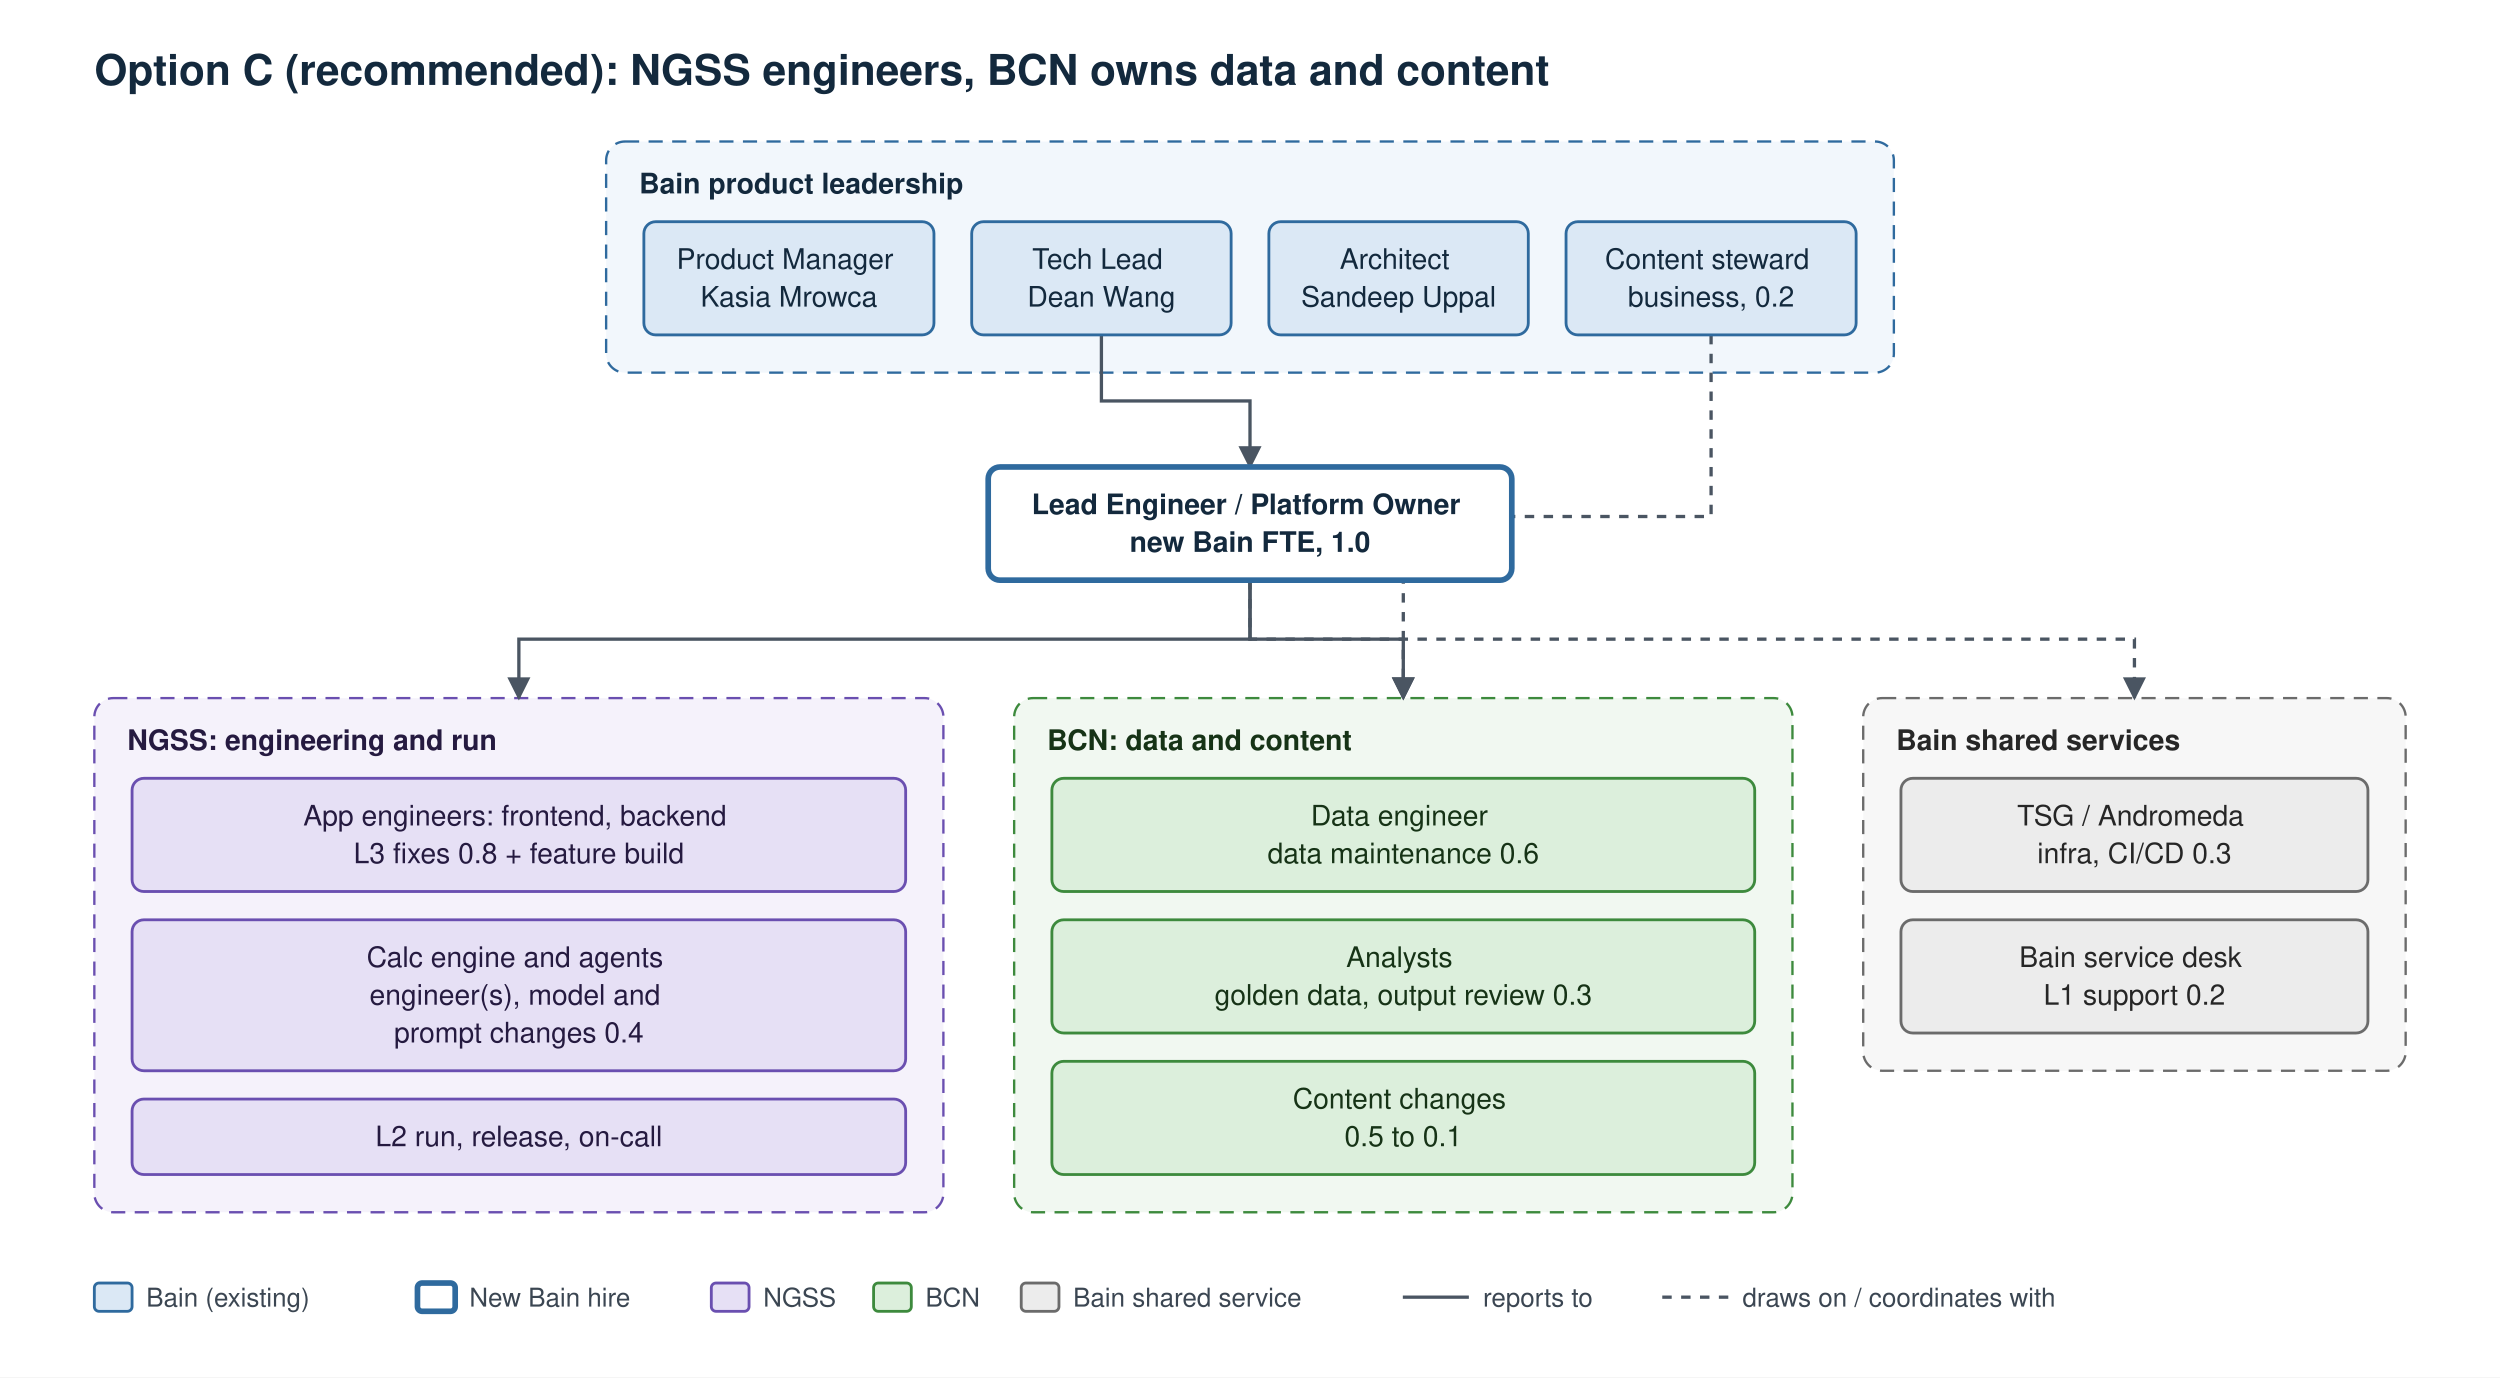
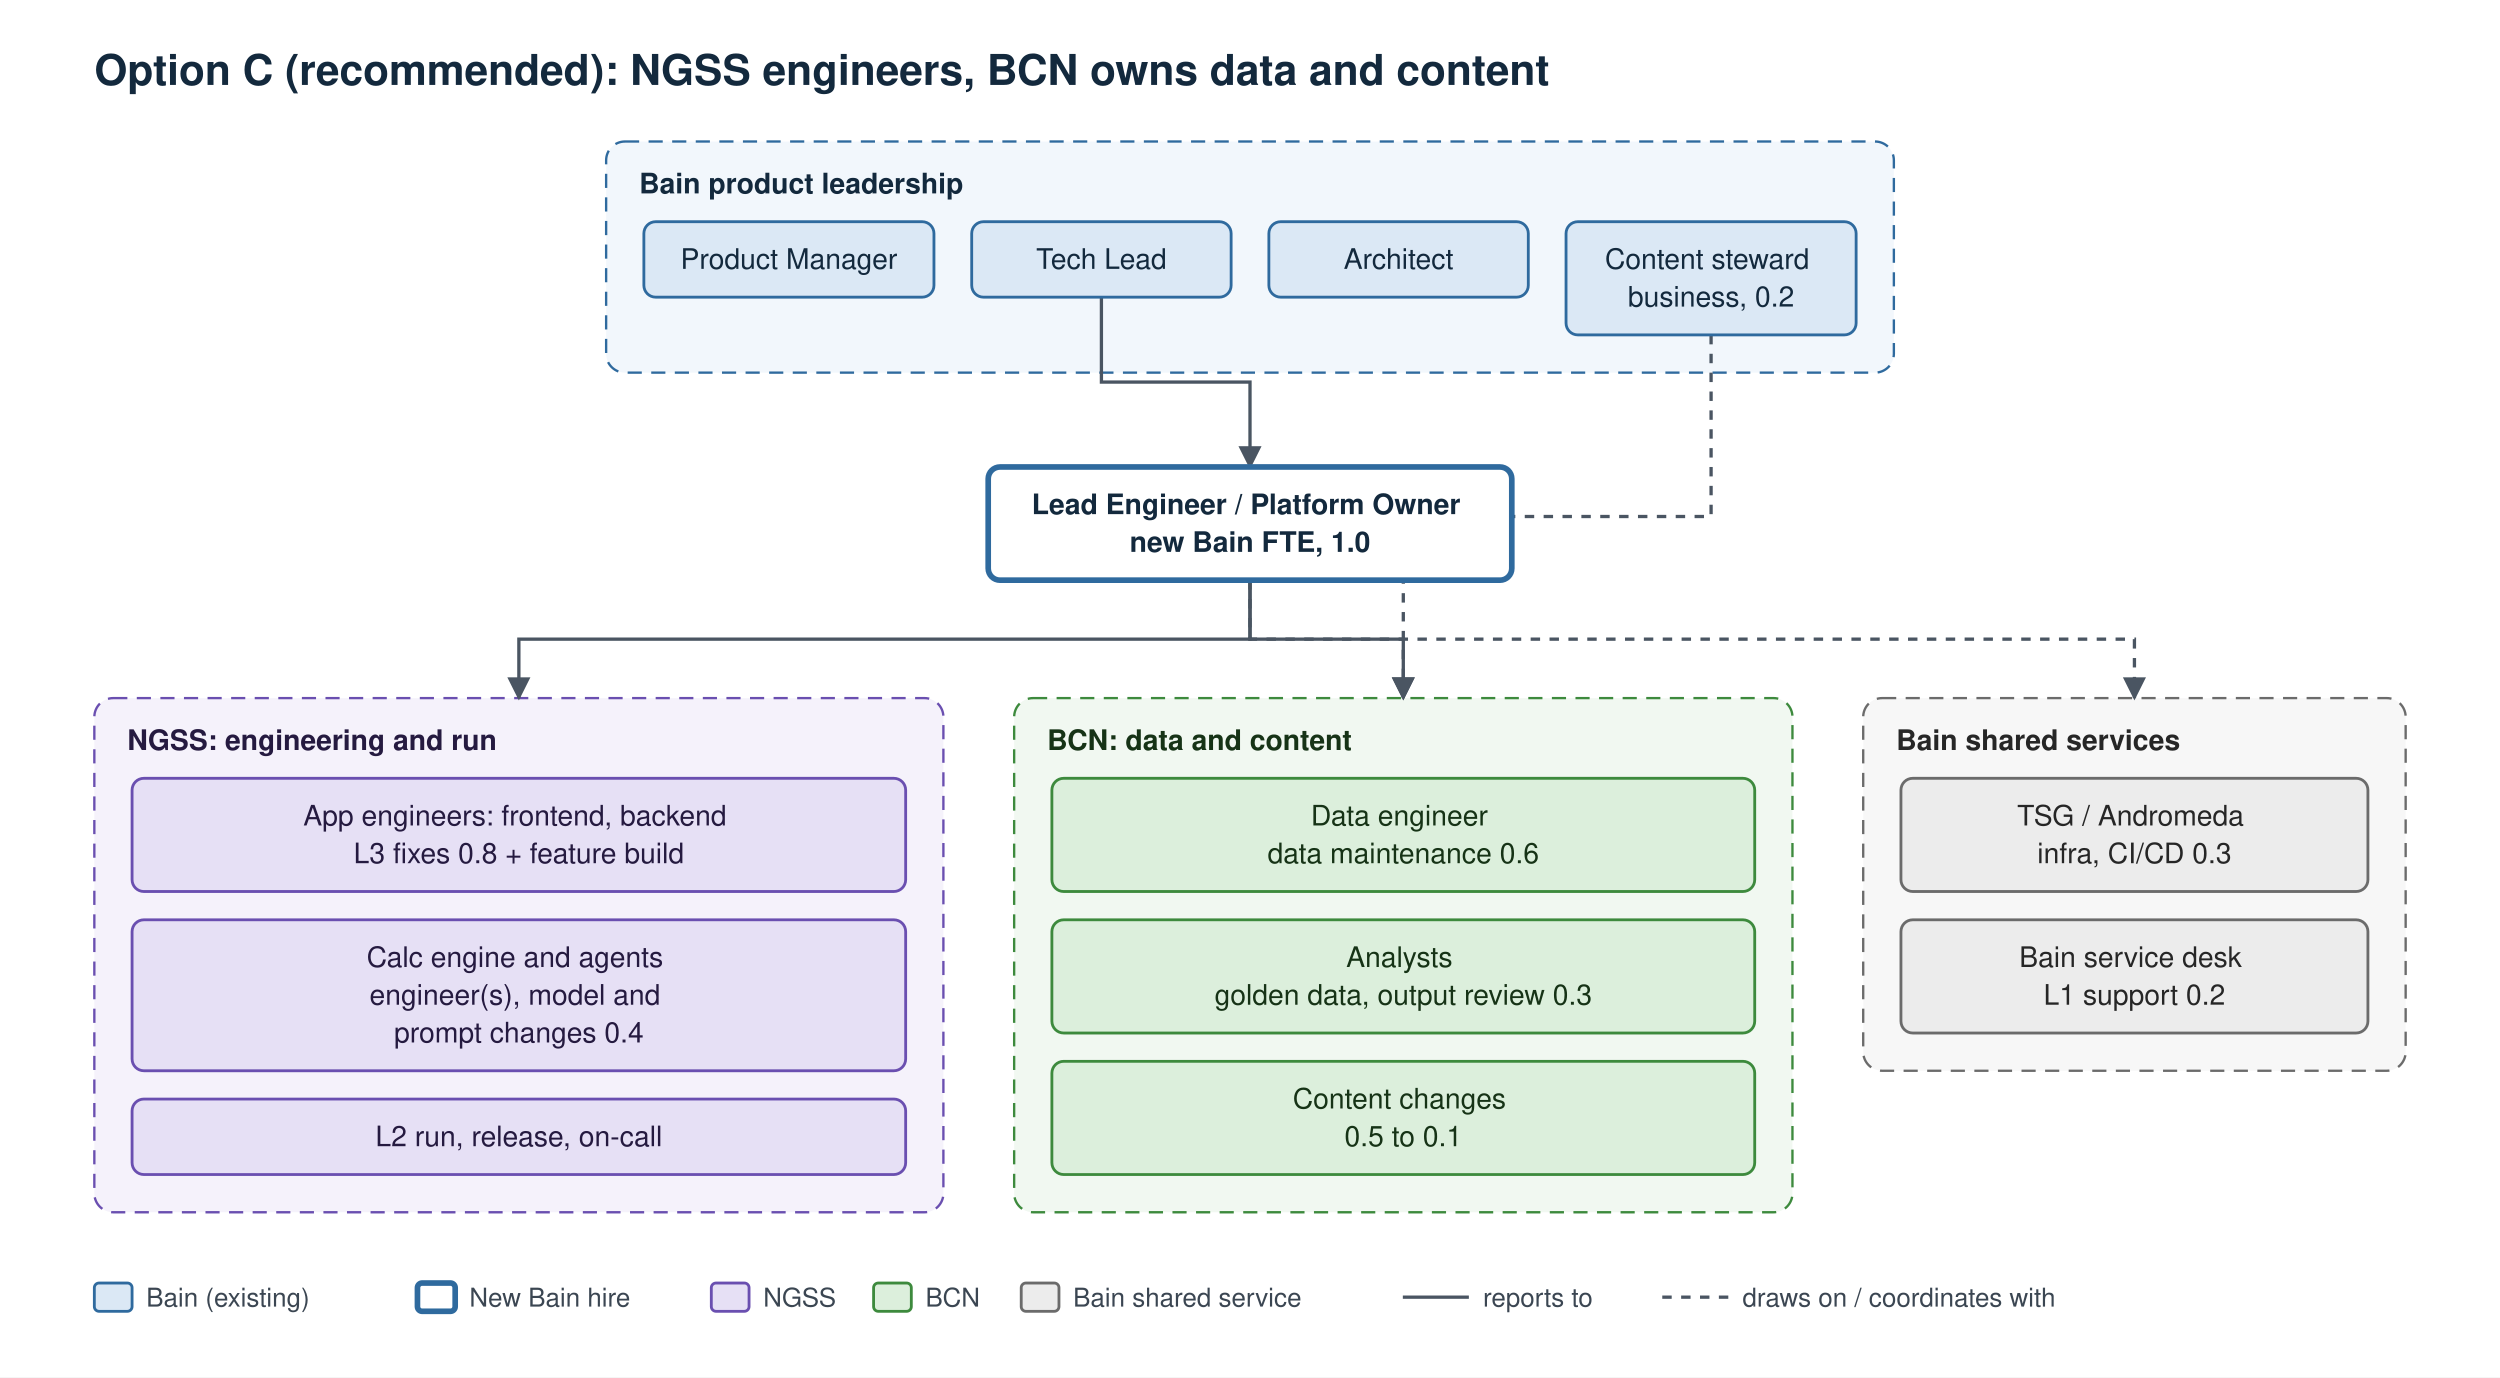
- <svg xmlns="http://www.w3.org/2000/svg" version="1.1" width="1060" height="584" viewBox="0 0 1060 584" content="&lt;mxfile host=&quot;OC-TL tools/drawio_charts.py&quot;&gt;&lt;diagram id=&quot;04-option-c-split&quot; name=&quot;Option C (recommended): NGSS engineers, BCN owns data and content&quot;&gt;&lt;mxGraphModel dx=&quot;1060&quot; dy=&quot;584&quot; grid=&quot;1&quot; gridSize=&quot;10&quot; guides=&quot;1&quot; tooltips=&quot;1&quot; connect=&quot;1&quot; arrows=&quot;1&quot; fold=&quot;1&quot; page=&quot;0&quot; pageScale=&quot;1&quot; math=&quot;0&quot; shadow=&quot;0&quot;&gt;&lt;root&gt;&lt;mxCell id=&quot;0&quot;/&gt;&lt;mxCell id=&quot;1&quot; parent=&quot;0&quot;/&gt;&lt;mxCell id=&quot;title&quot; value=&quot;Option C (recommended): NGSS engineers, BCN owns data and content&quot; style=&quot;text;html=1;fontSize=18;fontStyle=1;align=left;verticalAlign=middle;fontColor=#13293d;&quot; vertex=&quot;1&quot; parent=&quot;1&quot;&gt;&lt;mxGeometry x=&quot;40.0&quot; y=&quot;18.0&quot; width=&quot;900.0&quot; height=&quot;28.0&quot; as=&quot;geometry&quot;/&gt;&lt;/mxCell&gt;&lt;mxCell id=&quot;lead&quot; value=&quot;Bain product leadership&quot; style=&quot;rounded=1;arcSize=4;whiteSpace=wrap;html=1;dashed=1;fillColor=#f2f7fc;strokeColor=#2f6a9e;fontColor=#13293d;fontStyle=1;align=left;verticalAlign=top;spacingLeft=10;spacingTop=4;container=0;&quot; vertex=&quot;1&quot; parent=&quot;1&quot;&gt;&lt;mxGeometry x=&quot;257.0&quot; y=&quot;60.0&quot; width=&quot;546.0&quot; height=&quot;98.0&quot; as=&quot;geometry&quot;/&gt;&lt;/mxCell&gt;&lt;mxCell id=&quot;g_ngss&quot; value=&quot;NGSS: engineering and run&quot; style=&quot;rounded=1;arcSize=4;whiteSpace=wrap;html=1;dashed=1;fillColor=#f5f2fb;strokeColor=#6a4fb0;fontColor=#251a40;fontStyle=1;align=left;verticalAlign=top;spacingLeft=10;spacingTop=4;container=0;&quot; vertex=&quot;1&quot; parent=&quot;1&quot;&gt;&lt;mxGeometry x=&quot;40.0&quot; y=&quot;296.0&quot; width=&quot;360.0&quot; height=&quot;218.0&quot; as=&quot;geometry&quot;/&gt;&lt;/mxCell&gt;&lt;mxCell id=&quot;g_bcn&quot; value=&quot;BCN: data and content&quot; style=&quot;rounded=1;arcSize=4;whiteSpace=wrap;html=1;dashed=1;fillColor=#f1f8f1;strokeColor=#3d8a3d;fontColor=#163316;fontStyle=1;align=left;verticalAlign=top;spacingLeft=10;spacingTop=4;container=0;&quot; vertex=&quot;1&quot; parent=&quot;1&quot;&gt;&lt;mxGeometry x=&quot;430.0&quot; y=&quot;296.0&quot; width=&quot;330.0&quot; height=&quot;218.0&quot; as=&quot;geometry&quot;/&gt;&lt;/mxCell&gt;&lt;mxCell id=&quot;g_svc&quot; value=&quot;Bain shared services&quot; style=&quot;rounded=1;arcSize=4;whiteSpace=wrap;html=1;dashed=1;fillColor=#f7f7f7;strokeColor=#6b6b6b;fontColor=#262626;fontStyle=1;align=left;verticalAlign=top;spacingLeft=10;spacingTop=4;container=0;&quot; vertex=&quot;1&quot; parent=&quot;1&quot;&gt;&lt;mxGeometry x=&quot;790.0&quot; y=&quot;296.0&quot; width=&quot;230.0&quot; height=&quot;158.0&quot; as=&quot;geometry&quot;/&gt;&lt;/mxCell&gt;&lt;mxCell id=&quot;pm&quot; value=&quot;Product Manager&amp;lt;br&amp;gt;Kasia Mrowca&quot; style=&quot;rounded=1;whiteSpace=wrap;html=1;fillColor=#dbe8f5;strokeColor=#2f6a9e;fontColor=#13293d;fontSize=12;&quot; vertex=&quot;1&quot; parent=&quot;1&quot;&gt;&lt;mxGeometry x=&quot;273.0&quot; y=&quot;94.0&quot; width=&quot;123.0&quot; height=&quot;48.0&quot; as=&quot;geometry&quot;/&gt;&lt;/mxCell&gt;&lt;mxCell id=&quot;tl&quot; value=&quot;Tech Lead&amp;lt;br&amp;gt;Dean Wang&quot; style=&quot;rounded=1;whiteSpace=wrap;html=1;fillColor=#dbe8f5;strokeColor=#2f6a9e;fontColor=#13293d;fontSize=12;&quot; vertex=&quot;1&quot; parent=&quot;1&quot;&gt;&lt;mxGeometry x=&quot;412.0&quot; y=&quot;94.0&quot; width=&quot;110.0&quot; height=&quot;48.0&quot; as=&quot;geometry&quot;/&gt;&lt;/mxCell&gt;&lt;mxCell id=&quot;arch&quot; value=&quot;Architect&amp;lt;br&amp;gt;Sandeep Uppal&quot; style=&quot;rounded=1;whiteSpace=wrap;html=1;fillColor=#dbe8f5;strokeColor=#2f6a9e;fontColor=#13293d;fontSize=12;&quot; vertex=&quot;1&quot; parent=&quot;1&quot;&gt;&lt;mxGeometry x=&quot;538.0&quot; y=&quot;94.0&quot; width=&quot;110.0&quot; height=&quot;48.0&quot; as=&quot;geometry&quot;/&gt;&lt;/mxCell&gt;&lt;mxCell id=&quot;stew&quot; value=&quot;Content steward&amp;lt;br&amp;gt;business, 0.2&quot; style=&quot;rounded=1;whiteSpace=wrap;html=1;fillColor=#dbe8f5;strokeColor=#2f6a9e;fontColor=#13293d;fontSize=12;&quot; vertex=&quot;1&quot; parent=&quot;1&quot;&gt;&lt;mxGeometry x=&quot;664.0&quot; y=&quot;94.0&quot; width=&quot;123.0&quot; height=&quot;48.0&quot; as=&quot;geometry&quot;/&gt;&lt;/mxCell&gt;&lt;mxCell id=&quot;le&quot; value=&quot;Lead Engineer / Platform Owner&amp;lt;br&amp;gt;new Bain FTE, 1.0&quot; style=&quot;rounded=1;whiteSpace=wrap;html=1;fillColor=#ffffff;strokeColor=#2f6a9e;fontColor=#13293d;fontSize=12;strokeWidth=2.5;fontStyle=1;&quot; vertex=&quot;1&quot; parent=&quot;1&quot;&gt;&lt;mxGeometry x=&quot;419.0&quot; y=&quot;198.0&quot; width=&quot;222.0&quot; height=&quot;48.0&quot; as=&quot;geometry&quot;/&gt;&lt;/mxCell&gt;&lt;mxCell id=&quot;c1&quot; value=&quot;App engineers: frontend, backend&amp;lt;br&amp;gt;L3 fixes 0.8 + feature build&quot; style=&quot;rounded=1;whiteSpace=wrap;html=1;fillColor=#e6e0f5;strokeColor=#6a4fb0;fontColor=#251a40;fontSize=12;&quot; vertex=&quot;1&quot; parent=&quot;1&quot;&gt;&lt;mxGeometry x=&quot;56.0&quot; y=&quot;330.0&quot; width=&quot;328.0&quot; height=&quot;48.0&quot; as=&quot;geometry&quot;/&gt;&lt;/mxCell&gt;&lt;mxCell id=&quot;c2&quot; value=&quot;Calc engine and agents&amp;lt;br&amp;gt;engineer(s), model and&amp;lt;br&amp;gt;prompt changes 0.4&quot; style=&quot;rounded=1;whiteSpace=wrap;html=1;fillColor=#e6e0f5;strokeColor=#6a4fb0;fontColor=#251a40;fontSize=12;&quot; vertex=&quot;1&quot; parent=&quot;1&quot;&gt;&lt;mxGeometry x=&quot;56.0&quot; y=&quot;390.0&quot; width=&quot;328.0&quot; height=&quot;64.0&quot; as=&quot;geometry&quot;/&gt;&lt;/mxCell&gt;&lt;mxCell id=&quot;c3&quot; value=&quot;L2 run, release, on-call&quot; style=&quot;rounded=1;whiteSpace=wrap;html=1;fillColor=#e6e0f5;strokeColor=#6a4fb0;fontColor=#251a40;fontSize=12;&quot; vertex=&quot;1&quot; parent=&quot;1&quot;&gt;&lt;mxGeometry x=&quot;56.0&quot; y=&quot;466.0&quot; width=&quot;328.0&quot; height=&quot;32.0&quot; as=&quot;geometry&quot;/&gt;&lt;/mxCell&gt;&lt;mxCell id=&quot;c4&quot; value=&quot;Data engineer&amp;lt;br&amp;gt;data maintenance 0.6&quot; style=&quot;rounded=1;whiteSpace=wrap;html=1;fillColor=#dcefdc;strokeColor=#3d8a3d;fontColor=#163316;fontSize=12;&quot; vertex=&quot;1&quot; parent=&quot;1&quot;&gt;&lt;mxGeometry x=&quot;446.0&quot; y=&quot;330.0&quot; width=&quot;298.0&quot; height=&quot;48.0&quot; as=&quot;geometry&quot;/&gt;&lt;/mxCell&gt;&lt;mxCell id=&quot;c5&quot; value=&quot;Analysts&amp;lt;br&amp;gt;golden data, output review 0.3&quot; style=&quot;rounded=1;whiteSpace=wrap;html=1;fillColor=#dcefdc;strokeColor=#3d8a3d;fontColor=#163316;fontSize=12;&quot; vertex=&quot;1&quot; parent=&quot;1&quot;&gt;&lt;mxGeometry x=&quot;446.0&quot; y=&quot;390.0&quot; width=&quot;298.0&quot; height=&quot;48.0&quot; as=&quot;geometry&quot;/&gt;&lt;/mxCell&gt;&lt;mxCell id=&quot;c6&quot; value=&quot;Content changes&amp;lt;br&amp;gt;0.5 to 0.1&quot; style=&quot;rounded=1;whiteSpace=wrap;html=1;fillColor=#dcefdc;strokeColor=#3d8a3d;fontColor=#163316;fontSize=12;&quot; vertex=&quot;1&quot; parent=&quot;1&quot;&gt;&lt;mxGeometry x=&quot;446.0&quot; y=&quot;450.0&quot; width=&quot;298.0&quot; height=&quot;48.0&quot; as=&quot;geometry&quot;/&gt;&lt;/mxCell&gt;&lt;mxCell id=&quot;tsg&quot; value=&quot;TSG / Andromeda&amp;lt;br&amp;gt;infra, CI/CD 0.3&quot; style=&quot;rounded=1;whiteSpace=wrap;html=1;fillColor=#ececec;strokeColor=#6b6b6b;fontColor=#262626;fontSize=12;&quot; vertex=&quot;1&quot; parent=&quot;1&quot;&gt;&lt;mxGeometry x=&quot;806.0&quot; y=&quot;330.0&quot; width=&quot;198.0&quot; height=&quot;48.0&quot; as=&quot;geometry&quot;/&gt;&lt;/mxCell&gt;&lt;mxCell id=&quot;desk&quot; value=&quot;Bain service desk&amp;lt;br&amp;gt;L1 support 0.2&quot; style=&quot;rounded=1;whiteSpace=wrap;html=1;fillColor=#ececec;strokeColor=#6b6b6b;fontColor=#262626;fontSize=12;&quot; vertex=&quot;1&quot; parent=&quot;1&quot;&gt;&lt;mxGeometry x=&quot;806.0&quot; y=&quot;390.0&quot; width=&quot;198.0&quot; height=&quot;48.0&quot; as=&quot;geometry&quot;/&gt;&lt;/mxCell&gt;&lt;mxCell id=&quot;e0&quot; style=&quot;edgeStyle=orthogonalEdgeStyle;rounded=0;html=1;endArrow=block;endFill=1;strokeColor=#4a5562;&quot; edge=&quot;1&quot; parent=&quot;1&quot; source=&quot;tl&quot; target=&quot;le&quot;&gt;&lt;mxGeometry relative=&quot;1&quot; as=&quot;geometry&quot;/&gt;&lt;/mxCell&gt;&lt;mxCell id=&quot;e1&quot; style=&quot;edgeStyle=orthogonalEdgeStyle;rounded=0;html=1;endArrow=block;endFill=1;strokeColor=#4a5562;&quot; edge=&quot;1&quot; parent=&quot;1&quot; source=&quot;le&quot; target=&quot;g_ngss&quot;&gt;&lt;mxGeometry relative=&quot;1&quot; as=&quot;geometry&quot;/&gt;&lt;/mxCell&gt;&lt;mxCell id=&quot;e2&quot; style=&quot;edgeStyle=orthogonalEdgeStyle;rounded=0;html=1;endArrow=block;endFill=1;strokeColor=#4a5562;&quot; edge=&quot;1&quot; parent=&quot;1&quot; source=&quot;le&quot; target=&quot;g_bcn&quot;&gt;&lt;mxGeometry relative=&quot;1&quot; as=&quot;geometry&quot;/&gt;&lt;/mxCell&gt;&lt;mxCell id=&quot;e3&quot; style=&quot;edgeStyle=orthogonalEdgeStyle;rounded=0;html=1;endArrow=block;endFill=1;strokeColor=#4a5562;dashed=1;&quot; edge=&quot;1&quot; parent=&quot;1&quot; source=&quot;le&quot; target=&quot;g_svc&quot;&gt;&lt;mxGeometry relative=&quot;1&quot; as=&quot;geometry&quot;/&gt;&lt;/mxCell&gt;&lt;mxCell id=&quot;e4&quot; style=&quot;edgeStyle=orthogonalEdgeStyle;rounded=0;html=1;endArrow=block;endFill=1;strokeColor=#4a5562;dashed=1;&quot; edge=&quot;1&quot; parent=&quot;1&quot; source=&quot;stew&quot; target=&quot;g_bcn&quot;&gt;&lt;mxGeometry relative=&quot;1&quot; as=&quot;geometry&quot;/&gt;&lt;/mxCell&gt;&lt;mxCell id=&quot;lg_bain&quot; value=&quot;&quot; style=&quot;rounded=1;fillColor=#dbe8f5;strokeColor=#2f6a9e;&quot; vertex=&quot;1&quot; parent=&quot;1&quot;&gt;&lt;mxGeometry x=&quot;40.0&quot; y=&quot;544.0&quot; width=&quot;16.0&quot; height=&quot;12.0&quot; as=&quot;geometry&quot;/&gt;&lt;/mxCell&gt;&lt;mxCell id=&quot;lgt_bain&quot; value=&quot;Bain (existing)&quot; style=&quot;text;html=1;align=left;verticalAlign=middle;fontSize=11;fontColor=#3b4652;&quot; vertex=&quot;1&quot; parent=&quot;1&quot;&gt;&lt;mxGeometry x=&quot;60.0&quot; y=&quot;540.0&quot; width=&quot;103.0&quot; height=&quot;20.0&quot; as=&quot;geometry&quot;/&gt;&lt;/mxCell&gt;&lt;mxCell id=&quot;lg_new&quot; value=&quot;&quot; style=&quot;rounded=1;fillColor=#ffffff;strokeColor=#2f6a9e;strokeWidth=2.5;&quot; vertex=&quot;1&quot; parent=&quot;1&quot;&gt;&lt;mxGeometry x=&quot;177.0&quot; y=&quot;544.0&quot; width=&quot;16.0&quot; height=&quot;12.0&quot; as=&quot;geometry&quot;/&gt;&lt;/mxCell&gt;&lt;mxCell id=&quot;lgt_new&quot; value=&quot;New Bain hire&quot; style=&quot;text;html=1;align=left;verticalAlign=middle;fontSize=11;fontColor=#3b4652;&quot; vertex=&quot;1&quot; parent=&quot;1&quot;&gt;&lt;mxGeometry x=&quot;197.0&quot; y=&quot;540.0&quot; width=&quot;90.6&quot; height=&quot;20.0&quot; as=&quot;geometry&quot;/&gt;&lt;/mxCell&gt;&lt;mxCell id=&quot;lg_ngss&quot; value=&quot;&quot; style=&quot;rounded=1;fillColor=#e6e0f5;strokeColor=#6a4fb0;&quot; vertex=&quot;1&quot; parent=&quot;1&quot;&gt;&lt;mxGeometry x=&quot;301.6&quot; y=&quot;544.0&quot; width=&quot;16.0&quot; height=&quot;12.0&quot; as=&quot;geometry&quot;/&gt;&lt;/mxCell&gt;&lt;mxCell id=&quot;lgt_ngss&quot; value=&quot;NGSS&quot; style=&quot;text;html=1;align=left;verticalAlign=middle;fontSize=11;fontColor=#3b4652;&quot; vertex=&quot;1&quot; parent=&quot;1&quot;&gt;&lt;mxGeometry x=&quot;321.6&quot; y=&quot;540.0&quot; width=&quot;34.8&quot; height=&quot;20.0&quot; as=&quot;geometry&quot;/&gt;&lt;/mxCell&gt;&lt;mxCell id=&quot;lg_bcn&quot; value=&quot;&quot; style=&quot;rounded=1;fillColor=#dcefdc;strokeColor=#3d8a3d;&quot; vertex=&quot;1&quot; parent=&quot;1&quot;&gt;&lt;mxGeometry x=&quot;370.4&quot; y=&quot;544.0&quot; width=&quot;16.0&quot; height=&quot;12.0&quot; as=&quot;geometry&quot;/&gt;&lt;/mxCell&gt;&lt;mxCell id=&quot;lgt_bcn&quot; value=&quot;BCN&quot; style=&quot;text;html=1;align=left;verticalAlign=middle;fontSize=11;fontColor=#3b4652;&quot; vertex=&quot;1&quot; parent=&quot;1&quot;&gt;&lt;mxGeometry x=&quot;390.4&quot; y=&quot;540.0&quot; width=&quot;28.6&quot; height=&quot;20.0&quot; as=&quot;geometry&quot;/&gt;&lt;/mxCell&gt;&lt;mxCell id=&quot;lg_tsg&quot; value=&quot;&quot; style=&quot;rounded=1;fillColor=#ececec;strokeColor=#6b6b6b;&quot; vertex=&quot;1&quot; parent=&quot;1&quot;&gt;&lt;mxGeometry x=&quot;433.0&quot; y=&quot;544.0&quot; width=&quot;16.0&quot; height=&quot;12.0&quot; as=&quot;geometry&quot;/&gt;&lt;/mxCell&gt;&lt;mxCell id=&quot;lgt_tsg&quot; value=&quot;Bain shared service&quot; style=&quot;text;html=1;align=left;verticalAlign=middle;fontSize=11;fontColor=#3b4652;&quot; vertex=&quot;1&quot; parent=&quot;1&quot;&gt;&lt;mxGeometry x=&quot;453.0&quot; y=&quot;540.0&quot; width=&quot;127.8&quot; height=&quot;20.0&quot; as=&quot;geometry&quot;/&gt;&lt;/mxCell&gt;&lt;/root&gt;&lt;/mxGraphModel&gt;&lt;/diagram&gt;&lt;/mxfile&gt;">
+ <svg xmlns="http://www.w3.org/2000/svg" version="1.1" width="1060" height="584" viewBox="0 0 1060 584" content="&lt;mxfile host=&quot;OC-TL tools/drawio_charts.py&quot;&gt;&lt;diagram id=&quot;04-option-c-split&quot; name=&quot;Option C (recommended): NGSS engineers, BCN owns data and content&quot;&gt;&lt;mxGraphModel dx=&quot;1060&quot; dy=&quot;584&quot; grid=&quot;1&quot; gridSize=&quot;10&quot; guides=&quot;1&quot; tooltips=&quot;1&quot; connect=&quot;1&quot; arrows=&quot;1&quot; fold=&quot;1&quot; page=&quot;0&quot; pageScale=&quot;1&quot; math=&quot;0&quot; shadow=&quot;0&quot;&gt;&lt;root&gt;&lt;mxCell id=&quot;0&quot;/&gt;&lt;mxCell id=&quot;1&quot; parent=&quot;0&quot;/&gt;&lt;mxCell id=&quot;title&quot; value=&quot;Option C (recommended): NGSS engineers, BCN owns data and content&quot; style=&quot;text;html=1;fontSize=18;fontStyle=1;align=left;verticalAlign=middle;fontColor=#13293d;&quot; vertex=&quot;1&quot; parent=&quot;1&quot;&gt;&lt;mxGeometry x=&quot;40.0&quot; y=&quot;18.0&quot; width=&quot;900.0&quot; height=&quot;28.0&quot; as=&quot;geometry&quot;/&gt;&lt;/mxCell&gt;&lt;mxCell id=&quot;lead&quot; value=&quot;Bain product leadership&quot; style=&quot;rounded=1;arcSize=4;whiteSpace=wrap;html=1;dashed=1;fillColor=#f2f7fc;strokeColor=#2f6a9e;fontColor=#13293d;fontStyle=1;align=left;verticalAlign=top;spacingLeft=10;spacingTop=4;container=0;&quot; vertex=&quot;1&quot; parent=&quot;1&quot;&gt;&lt;mxGeometry x=&quot;257.0&quot; y=&quot;60.0&quot; width=&quot;546.0&quot; height=&quot;98.0&quot; as=&quot;geometry&quot;/&gt;&lt;/mxCell&gt;&lt;mxCell id=&quot;g_ngss&quot; value=&quot;NGSS: engineering and run&quot; style=&quot;rounded=1;arcSize=4;whiteSpace=wrap;html=1;dashed=1;fillColor=#f5f2fb;strokeColor=#6a4fb0;fontColor=#251a40;fontStyle=1;align=left;verticalAlign=top;spacingLeft=10;spacingTop=4;container=0;&quot; vertex=&quot;1&quot; parent=&quot;1&quot;&gt;&lt;mxGeometry x=&quot;40.0&quot; y=&quot;296.0&quot; width=&quot;360.0&quot; height=&quot;218.0&quot; as=&quot;geometry&quot;/&gt;&lt;/mxCell&gt;&lt;mxCell id=&quot;g_bcn&quot; value=&quot;BCN: data and content&quot; style=&quot;rounded=1;arcSize=4;whiteSpace=wrap;html=1;dashed=1;fillColor=#f1f8f1;strokeColor=#3d8a3d;fontColor=#163316;fontStyle=1;align=left;verticalAlign=top;spacingLeft=10;spacingTop=4;container=0;&quot; vertex=&quot;1&quot; parent=&quot;1&quot;&gt;&lt;mxGeometry x=&quot;430.0&quot; y=&quot;296.0&quot; width=&quot;330.0&quot; height=&quot;218.0&quot; as=&quot;geometry&quot;/&gt;&lt;/mxCell&gt;&lt;mxCell id=&quot;g_svc&quot; value=&quot;Bain shared services&quot; style=&quot;rounded=1;arcSize=4;whiteSpace=wrap;html=1;dashed=1;fillColor=#f7f7f7;strokeColor=#6b6b6b;fontColor=#262626;fontStyle=1;align=left;verticalAlign=top;spacingLeft=10;spacingTop=4;container=0;&quot; vertex=&quot;1&quot; parent=&quot;1&quot;&gt;&lt;mxGeometry x=&quot;790.0&quot; y=&quot;296.0&quot; width=&quot;230.0&quot; height=&quot;158.0&quot; as=&quot;geometry&quot;/&gt;&lt;/mxCell&gt;&lt;mxCell id=&quot;pm&quot; value=&quot;Product Manager&quot; style=&quot;rounded=1;whiteSpace=wrap;html=1;fillColor=#dbe8f5;strokeColor=#2f6a9e;fontColor=#13293d;fontSize=12;&quot; vertex=&quot;1&quot; parent=&quot;1&quot;&gt;&lt;mxGeometry x=&quot;273.0&quot; y=&quot;94.0&quot; width=&quot;123.0&quot; height=&quot;32.0&quot; as=&quot;geometry&quot;/&gt;&lt;/mxCell&gt;&lt;mxCell id=&quot;tl&quot; value=&quot;Tech Lead&quot; style=&quot;rounded=1;whiteSpace=wrap;html=1;fillColor=#dbe8f5;strokeColor=#2f6a9e;fontColor=#13293d;fontSize=12;&quot; vertex=&quot;1&quot; parent=&quot;1&quot;&gt;&lt;mxGeometry x=&quot;412.0&quot; y=&quot;94.0&quot; width=&quot;110.0&quot; height=&quot;32.0&quot; as=&quot;geometry&quot;/&gt;&lt;/mxCell&gt;&lt;mxCell id=&quot;arch&quot; value=&quot;Architect&quot; style=&quot;rounded=1;whiteSpace=wrap;html=1;fillColor=#dbe8f5;strokeColor=#2f6a9e;fontColor=#13293d;fontSize=12;&quot; vertex=&quot;1&quot; parent=&quot;1&quot;&gt;&lt;mxGeometry x=&quot;538.0&quot; y=&quot;94.0&quot; width=&quot;110.0&quot; height=&quot;32.0&quot; as=&quot;geometry&quot;/&gt;&lt;/mxCell&gt;&lt;mxCell id=&quot;stew&quot; value=&quot;Content steward&amp;lt;br&amp;gt;business, 0.2&quot; style=&quot;rounded=1;whiteSpace=wrap;html=1;fillColor=#dbe8f5;strokeColor=#2f6a9e;fontColor=#13293d;fontSize=12;&quot; vertex=&quot;1&quot; parent=&quot;1&quot;&gt;&lt;mxGeometry x=&quot;664.0&quot; y=&quot;94.0&quot; width=&quot;123.0&quot; height=&quot;48.0&quot; as=&quot;geometry&quot;/&gt;&lt;/mxCell&gt;&lt;mxCell id=&quot;le&quot; value=&quot;Lead Engineer / Platform Owner&amp;lt;br&amp;gt;new Bain FTE, 1.0&quot; style=&quot;rounded=1;whiteSpace=wrap;html=1;fillColor=#ffffff;strokeColor=#2f6a9e;fontColor=#13293d;fontSize=12;strokeWidth=2.5;fontStyle=1;&quot; vertex=&quot;1&quot; parent=&quot;1&quot;&gt;&lt;mxGeometry x=&quot;419.0&quot; y=&quot;198.0&quot; width=&quot;222.0&quot; height=&quot;48.0&quot; as=&quot;geometry&quot;/&gt;&lt;/mxCell&gt;&lt;mxCell id=&quot;c1&quot; value=&quot;App engineers: frontend, backend&amp;lt;br&amp;gt;L3 fixes 0.8 + feature build&quot; style=&quot;rounded=1;whiteSpace=wrap;html=1;fillColor=#e6e0f5;strokeColor=#6a4fb0;fontColor=#251a40;fontSize=12;&quot; vertex=&quot;1&quot; parent=&quot;1&quot;&gt;&lt;mxGeometry x=&quot;56.0&quot; y=&quot;330.0&quot; width=&quot;328.0&quot; height=&quot;48.0&quot; as=&quot;geometry&quot;/&gt;&lt;/mxCell&gt;&lt;mxCell id=&quot;c2&quot; value=&quot;Calc engine and agents&amp;lt;br&amp;gt;engineer(s), model and&amp;lt;br&amp;gt;prompt changes 0.4&quot; style=&quot;rounded=1;whiteSpace=wrap;html=1;fillColor=#e6e0f5;strokeColor=#6a4fb0;fontColor=#251a40;fontSize=12;&quot; vertex=&quot;1&quot; parent=&quot;1&quot;&gt;&lt;mxGeometry x=&quot;56.0&quot; y=&quot;390.0&quot; width=&quot;328.0&quot; height=&quot;64.0&quot; as=&quot;geometry&quot;/&gt;&lt;/mxCell&gt;&lt;mxCell id=&quot;c3&quot; value=&quot;L2 run, release, on-call&quot; style=&quot;rounded=1;whiteSpace=wrap;html=1;fillColor=#e6e0f5;strokeColor=#6a4fb0;fontColor=#251a40;fontSize=12;&quot; vertex=&quot;1&quot; parent=&quot;1&quot;&gt;&lt;mxGeometry x=&quot;56.0&quot; y=&quot;466.0&quot; width=&quot;328.0&quot; height=&quot;32.0&quot; as=&quot;geometry&quot;/&gt;&lt;/mxCell&gt;&lt;mxCell id=&quot;c4&quot; value=&quot;Data engineer&amp;lt;br&amp;gt;data maintenance 0.6&quot; style=&quot;rounded=1;whiteSpace=wrap;html=1;fillColor=#dcefdc;strokeColor=#3d8a3d;fontColor=#163316;fontSize=12;&quot; vertex=&quot;1&quot; parent=&quot;1&quot;&gt;&lt;mxGeometry x=&quot;446.0&quot; y=&quot;330.0&quot; width=&quot;298.0&quot; height=&quot;48.0&quot; as=&quot;geometry&quot;/&gt;&lt;/mxCell&gt;&lt;mxCell id=&quot;c5&quot; value=&quot;Analysts&amp;lt;br&amp;gt;golden data, output review 0.3&quot; style=&quot;rounded=1;whiteSpace=wrap;html=1;fillColor=#dcefdc;strokeColor=#3d8a3d;fontColor=#163316;fontSize=12;&quot; vertex=&quot;1&quot; parent=&quot;1&quot;&gt;&lt;mxGeometry x=&quot;446.0&quot; y=&quot;390.0&quot; width=&quot;298.0&quot; height=&quot;48.0&quot; as=&quot;geometry&quot;/&gt;&lt;/mxCell&gt;&lt;mxCell id=&quot;c6&quot; value=&quot;Content changes&amp;lt;br&amp;gt;0.5 to 0.1&quot; style=&quot;rounded=1;whiteSpace=wrap;html=1;fillColor=#dcefdc;strokeColor=#3d8a3d;fontColor=#163316;fontSize=12;&quot; vertex=&quot;1&quot; parent=&quot;1&quot;&gt;&lt;mxGeometry x=&quot;446.0&quot; y=&quot;450.0&quot; width=&quot;298.0&quot; height=&quot;48.0&quot; as=&quot;geometry&quot;/&gt;&lt;/mxCell&gt;&lt;mxCell id=&quot;tsg&quot; value=&quot;TSG / Andromeda&amp;lt;br&amp;gt;infra, CI/CD 0.3&quot; style=&quot;rounded=1;whiteSpace=wrap;html=1;fillColor=#ececec;strokeColor=#6b6b6b;fontColor=#262626;fontSize=12;&quot; vertex=&quot;1&quot; parent=&quot;1&quot;&gt;&lt;mxGeometry x=&quot;806.0&quot; y=&quot;330.0&quot; width=&quot;198.0&quot; height=&quot;48.0&quot; as=&quot;geometry&quot;/&gt;&lt;/mxCell&gt;&lt;mxCell id=&quot;desk&quot; value=&quot;Bain service desk&amp;lt;br&amp;gt;L1 support 0.2&quot; style=&quot;rounded=1;whiteSpace=wrap;html=1;fillColor=#ececec;strokeColor=#6b6b6b;fontColor=#262626;fontSize=12;&quot; vertex=&quot;1&quot; parent=&quot;1&quot;&gt;&lt;mxGeometry x=&quot;806.0&quot; y=&quot;390.0&quot; width=&quot;198.0&quot; height=&quot;48.0&quot; as=&quot;geometry&quot;/&gt;&lt;/mxCell&gt;&lt;mxCell id=&quot;e0&quot; style=&quot;edgeStyle=orthogonalEdgeStyle;rounded=0;html=1;endArrow=block;endFill=1;strokeColor=#4a5562;&quot; edge=&quot;1&quot; parent=&quot;1&quot; source=&quot;tl&quot; target=&quot;le&quot;&gt;&lt;mxGeometry relative=&quot;1&quot; as=&quot;geometry&quot;/&gt;&lt;/mxCell&gt;&lt;mxCell id=&quot;e1&quot; style=&quot;edgeStyle=orthogonalEdgeStyle;rounded=0;html=1;endArrow=block;endFill=1;strokeColor=#4a5562;&quot; edge=&quot;1&quot; parent=&quot;1&quot; source=&quot;le&quot; target=&quot;g_ngss&quot;&gt;&lt;mxGeometry relative=&quot;1&quot; as=&quot;geometry&quot;/&gt;&lt;/mxCell&gt;&lt;mxCell id=&quot;e2&quot; style=&quot;edgeStyle=orthogonalEdgeStyle;rounded=0;html=1;endArrow=block;endFill=1;strokeColor=#4a5562;&quot; edge=&quot;1&quot; parent=&quot;1&quot; source=&quot;le&quot; target=&quot;g_bcn&quot;&gt;&lt;mxGeometry relative=&quot;1&quot; as=&quot;geometry&quot;/&gt;&lt;/mxCell&gt;&lt;mxCell id=&quot;e3&quot; style=&quot;edgeStyle=orthogonalEdgeStyle;rounded=0;html=1;endArrow=block;endFill=1;strokeColor=#4a5562;dashed=1;&quot; edge=&quot;1&quot; parent=&quot;1&quot; source=&quot;le&quot; target=&quot;g_svc&quot;&gt;&lt;mxGeometry relative=&quot;1&quot; as=&quot;geometry&quot;/&gt;&lt;/mxCell&gt;&lt;mxCell id=&quot;e4&quot; style=&quot;edgeStyle=orthogonalEdgeStyle;rounded=0;html=1;endArrow=block;endFill=1;strokeColor=#4a5562;dashed=1;&quot; edge=&quot;1&quot; parent=&quot;1&quot; source=&quot;stew&quot; target=&quot;g_bcn&quot;&gt;&lt;mxGeometry relative=&quot;1&quot; as=&quot;geometry&quot;/&gt;&lt;/mxCell&gt;&lt;mxCell id=&quot;lg_bain&quot; value=&quot;&quot; style=&quot;rounded=1;fillColor=#dbe8f5;strokeColor=#2f6a9e;&quot; vertex=&quot;1&quot; parent=&quot;1&quot;&gt;&lt;mxGeometry x=&quot;40.0&quot; y=&quot;544.0&quot; width=&quot;16.0&quot; height=&quot;12.0&quot; as=&quot;geometry&quot;/&gt;&lt;/mxCell&gt;&lt;mxCell id=&quot;lgt_bain&quot; value=&quot;Bain (existing)&quot; style=&quot;text;html=1;align=left;verticalAlign=middle;fontSize=11;fontColor=#3b4652;&quot; vertex=&quot;1&quot; parent=&quot;1&quot;&gt;&lt;mxGeometry x=&quot;60.0&quot; y=&quot;540.0&quot; width=&quot;103.0&quot; height=&quot;20.0&quot; as=&quot;geometry&quot;/&gt;&lt;/mxCell&gt;&lt;mxCell id=&quot;lg_new&quot; value=&quot;&quot; style=&quot;rounded=1;fillColor=#ffffff;strokeColor=#2f6a9e;strokeWidth=2.5;&quot; vertex=&quot;1&quot; parent=&quot;1&quot;&gt;&lt;mxGeometry x=&quot;177.0&quot; y=&quot;544.0&quot; width=&quot;16.0&quot; height=&quot;12.0&quot; as=&quot;geometry&quot;/&gt;&lt;/mxCell&gt;&lt;mxCell id=&quot;lgt_new&quot; value=&quot;New Bain hire&quot; style=&quot;text;html=1;align=left;verticalAlign=middle;fontSize=11;fontColor=#3b4652;&quot; vertex=&quot;1&quot; parent=&quot;1&quot;&gt;&lt;mxGeometry x=&quot;197.0&quot; y=&quot;540.0&quot; width=&quot;90.6&quot; height=&quot;20.0&quot; as=&quot;geometry&quot;/&gt;&lt;/mxCell&gt;&lt;mxCell id=&quot;lg_ngss&quot; value=&quot;&quot; style=&quot;rounded=1;fillColor=#e6e0f5;strokeColor=#6a4fb0;&quot; vertex=&quot;1&quot; parent=&quot;1&quot;&gt;&lt;mxGeometry x=&quot;301.6&quot; y=&quot;544.0&quot; width=&quot;16.0&quot; height=&quot;12.0&quot; as=&quot;geometry&quot;/&gt;&lt;/mxCell&gt;&lt;mxCell id=&quot;lgt_ngss&quot; value=&quot;NGSS&quot; style=&quot;text;html=1;align=left;verticalAlign=middle;fontSize=11;fontColor=#3b4652;&quot; vertex=&quot;1&quot; parent=&quot;1&quot;&gt;&lt;mxGeometry x=&quot;321.6&quot; y=&quot;540.0&quot; width=&quot;34.8&quot; height=&quot;20.0&quot; as=&quot;geometry&quot;/&gt;&lt;/mxCell&gt;&lt;mxCell id=&quot;lg_bcn&quot; value=&quot;&quot; style=&quot;rounded=1;fillColor=#dcefdc;strokeColor=#3d8a3d;&quot; vertex=&quot;1&quot; parent=&quot;1&quot;&gt;&lt;mxGeometry x=&quot;370.4&quot; y=&quot;544.0&quot; width=&quot;16.0&quot; height=&quot;12.0&quot; as=&quot;geometry&quot;/&gt;&lt;/mxCell&gt;&lt;mxCell id=&quot;lgt_bcn&quot; value=&quot;BCN&quot; style=&quot;text;html=1;align=left;verticalAlign=middle;fontSize=11;fontColor=#3b4652;&quot; vertex=&quot;1&quot; parent=&quot;1&quot;&gt;&lt;mxGeometry x=&quot;390.4&quot; y=&quot;540.0&quot; width=&quot;28.6&quot; height=&quot;20.0&quot; as=&quot;geometry&quot;/&gt;&lt;/mxCell&gt;&lt;mxCell id=&quot;lg_tsg&quot; value=&quot;&quot; style=&quot;rounded=1;fillColor=#ececec;strokeColor=#6b6b6b;&quot; vertex=&quot;1&quot; parent=&quot;1&quot;&gt;&lt;mxGeometry x=&quot;433.0&quot; y=&quot;544.0&quot; width=&quot;16.0&quot; height=&quot;12.0&quot; as=&quot;geometry&quot;/&gt;&lt;/mxCell&gt;&lt;mxCell id=&quot;lgt_tsg&quot; value=&quot;Bain shared service&quot; style=&quot;text;html=1;align=left;verticalAlign=middle;fontSize=11;fontColor=#3b4652;&quot; vertex=&quot;1&quot; parent=&quot;1&quot;&gt;&lt;mxGeometry x=&quot;453.0&quot; y=&quot;540.0&quot; width=&quot;127.8&quot; height=&quot;20.0&quot; as=&quot;geometry&quot;/&gt;&lt;/mxCell&gt;&lt;/root&gt;&lt;/mxGraphModel&gt;&lt;/diagram&gt;&lt;/mxfile&gt;">
  <defs>
    <marker id="arrow" viewBox="0 0 10 10" refX="9" refY="5" markerWidth="7" markerHeight="7" orient="auto-start-reverse">
      <path d="M0,0 L10,5 L0,10 z" fill="#4a5562" />
    </marker>
  </defs>
  <rect x="0" y="0" width="1060" height="584" fill="#ffffff" />
  <text x="40" y="36" font-family="Helvetica, Arial, sans-serif" font-size="18" font-weight="bold" fill="#13293d">Option C (recommended): NGSS engineers, BCN owns data and content</text>
  <rect x="257.0" y="60.0" width="546.0" height="98.0" rx="8" fill="#f2f7fc" stroke="#2f6a9e" stroke-dasharray="6 4" />
  <text x="271.0" y="82.0" font-family="Helvetica, Arial, sans-serif" font-size="12" font-weight="bold" fill="#13293d">Bain product leadership</text>
  <rect x="40.0" y="296.0" width="360.0" height="218.0" rx="8" fill="#f5f2fb" stroke="#6a4fb0" stroke-dasharray="6 4" />
  <text x="54.0" y="318.0" font-family="Helvetica, Arial, sans-serif" font-size="12" font-weight="bold" fill="#251a40">NGSS: engineering and run</text>
  <rect x="430.0" y="296.0" width="330.0" height="218.0" rx="8" fill="#f1f8f1" stroke="#3d8a3d" stroke-dasharray="6 4" />
  <text x="444.0" y="318.0" font-family="Helvetica, Arial, sans-serif" font-size="12" font-weight="bold" fill="#163316">BCN: data and content</text>
  <rect x="790.0" y="296.0" width="230.0" height="158.0" rx="8" fill="#f7f7f7" stroke="#6b6b6b" stroke-dasharray="6 4" />
  <text x="804.0" y="318.0" font-family="Helvetica, Arial, sans-serif" font-size="12" font-weight="bold" fill="#262626">Bain shared services</text>
-   <path d="M467.0,142.0 V170.0 H530.0 V198.0" fill="none" stroke="#4a5562" stroke-width="1.4" marker-end="url(#arrow)" />
+   <path d="M467.0,126.0 V162.0 H530.0 V198.0" fill="none" stroke="#4a5562" stroke-width="1.4" marker-end="url(#arrow)" />
  <path d="M530.0,246.0 V271.0 H220.0 V296.0" fill="none" stroke="#4a5562" stroke-width="1.4" marker-end="url(#arrow)" />
  <path d="M530.0,246.0 V271.0 H595.0 V296.0" fill="none" stroke="#4a5562" stroke-width="1.4" marker-end="url(#arrow)" />
  <path d="M530.0,246.0 V271.0 H905.0 V296.0" fill="none" stroke="#4a5562" stroke-width="1.4" stroke-dasharray="4 4" marker-end="url(#arrow)" />
  <path d="M725.5,142.0 V219.0 H595.0 V296.0" fill="none" stroke="#4a5562" stroke-width="1.4" stroke-dasharray="4 4" marker-end="url(#arrow)" />
-   <rect x="273.0" y="94.0" width="123.0" height="48.0" rx="5" fill="#dbe8f5" stroke="#2f6a9e" stroke-width="1.2" />
+   <rect x="273.0" y="94.0" width="123.0" height="32.0" rx="5" fill="#dbe8f5" stroke="#2f6a9e" stroke-width="1.2" />
  <text text-anchor="middle" font-family="Helvetica, Arial, sans-serif" font-size="12" font-weight="normal" fill="#13293d">
    <tspan x="334.5" y="114.0">Product Manager</tspan>
-     <tspan x="334.5" y="130.0">Kasia Mrowca</tspan>
  </text>
-   <rect x="412.0" y="94.0" width="110.0" height="48.0" rx="5" fill="#dbe8f5" stroke="#2f6a9e" stroke-width="1.2" />
+   <rect x="412.0" y="94.0" width="110.0" height="32.0" rx="5" fill="#dbe8f5" stroke="#2f6a9e" stroke-width="1.2" />
  <text text-anchor="middle" font-family="Helvetica, Arial, sans-serif" font-size="12" font-weight="normal" fill="#13293d">
    <tspan x="467.0" y="114.0">Tech Lead</tspan>
-     <tspan x="467.0" y="130.0">Dean Wang</tspan>
  </text>
-   <rect x="538.0" y="94.0" width="110.0" height="48.0" rx="5" fill="#dbe8f5" stroke="#2f6a9e" stroke-width="1.2" />
+   <rect x="538.0" y="94.0" width="110.0" height="32.0" rx="5" fill="#dbe8f5" stroke="#2f6a9e" stroke-width="1.2" />
  <text text-anchor="middle" font-family="Helvetica, Arial, sans-serif" font-size="12" font-weight="normal" fill="#13293d">
    <tspan x="593.0" y="114.0">Architect</tspan>
-     <tspan x="593.0" y="130.0">Sandeep Uppal</tspan>
  </text>
  <rect x="664.0" y="94.0" width="123.0" height="48.0" rx="5" fill="#dbe8f5" stroke="#2f6a9e" stroke-width="1.2" />
  <text text-anchor="middle" font-family="Helvetica, Arial, sans-serif" font-size="12" font-weight="normal" fill="#13293d">
    <tspan x="725.5" y="114.0">Content steward</tspan>
    <tspan x="725.5" y="130.0">business, 0.2</tspan>
  </text>
  <rect x="419.0" y="198.0" width="222.0" height="48.0" rx="5" fill="#ffffff" stroke="#2f6a9e" stroke-width="2.4" />
  <text text-anchor="middle" font-family="Helvetica, Arial, sans-serif" font-size="12" font-weight="bold" fill="#13293d">
    <tspan x="530.0" y="218.0">Lead Engineer / Platform Owner</tspan>
    <tspan x="530.0" y="234.0">new Bain FTE, 1.0</tspan>
  </text>
  <rect x="56.0" y="330.0" width="328.0" height="48.0" rx="5" fill="#e6e0f5" stroke="#6a4fb0" stroke-width="1.2" />
  <text text-anchor="middle" font-family="Helvetica, Arial, sans-serif" font-size="12" font-weight="normal" fill="#251a40">
    <tspan x="220.0" y="350.0">App engineers: frontend, backend</tspan>
    <tspan x="220.0" y="366.0">L3 fixes 0.8 + feature build</tspan>
  </text>
  <rect x="56.0" y="390.0" width="328.0" height="64.0" rx="5" fill="#e6e0f5" stroke="#6a4fb0" stroke-width="1.2" />
  <text text-anchor="middle" font-family="Helvetica, Arial, sans-serif" font-size="12" font-weight="normal" fill="#251a40">
    <tspan x="220.0" y="410.0">Calc engine and agents</tspan>
    <tspan x="220.0" y="426.0">engineer(s), model and</tspan>
    <tspan x="220.0" y="442.0">prompt changes 0.4</tspan>
  </text>
  <rect x="56.0" y="466.0" width="328.0" height="32.0" rx="5" fill="#e6e0f5" stroke="#6a4fb0" stroke-width="1.2" />
  <text text-anchor="middle" font-family="Helvetica, Arial, sans-serif" font-size="12" font-weight="normal" fill="#251a40">
    <tspan x="220.0" y="486.0">L2 run, release, on-call</tspan>
  </text>
  <rect x="446.0" y="330.0" width="298.0" height="48.0" rx="5" fill="#dcefdc" stroke="#3d8a3d" stroke-width="1.2" />
  <text text-anchor="middle" font-family="Helvetica, Arial, sans-serif" font-size="12" font-weight="normal" fill="#163316">
    <tspan x="595.0" y="350.0">Data engineer</tspan>
    <tspan x="595.0" y="366.0">data maintenance 0.6</tspan>
  </text>
  <rect x="446.0" y="390.0" width="298.0" height="48.0" rx="5" fill="#dcefdc" stroke="#3d8a3d" stroke-width="1.2" />
  <text text-anchor="middle" font-family="Helvetica, Arial, sans-serif" font-size="12" font-weight="normal" fill="#163316">
    <tspan x="595.0" y="410.0">Analysts</tspan>
    <tspan x="595.0" y="426.0">golden data, output review 0.3</tspan>
  </text>
  <rect x="446.0" y="450.0" width="298.0" height="48.0" rx="5" fill="#dcefdc" stroke="#3d8a3d" stroke-width="1.2" />
  <text text-anchor="middle" font-family="Helvetica, Arial, sans-serif" font-size="12" font-weight="normal" fill="#163316">
    <tspan x="595.0" y="470.0">Content changes</tspan>
    <tspan x="595.0" y="486.0">0.5 to 0.1</tspan>
  </text>
  <rect x="806.0" y="330.0" width="198.0" height="48.0" rx="5" fill="#ececec" stroke="#6b6b6b" stroke-width="1.2" />
  <text text-anchor="middle" font-family="Helvetica, Arial, sans-serif" font-size="12" font-weight="normal" fill="#262626">
    <tspan x="905.0" y="350.0">TSG / Andromeda</tspan>
    <tspan x="905.0" y="366.0">infra, CI/CD 0.3</tspan>
  </text>
  <rect x="806.0" y="390.0" width="198.0" height="48.0" rx="5" fill="#ececec" stroke="#6b6b6b" stroke-width="1.2" />
  <text text-anchor="middle" font-family="Helvetica, Arial, sans-serif" font-size="12" font-weight="normal" fill="#262626">
    <tspan x="905.0" y="410.0">Bain service desk</tspan>
    <tspan x="905.0" y="426.0">L1 support 0.2</tspan>
  </text>
  <rect x="40" y="544" width="16" height="12" rx="2" fill="#dbe8f5" stroke="#2f6a9e" stroke-width="1.2" />
  <text x="62" y="554" font-family="Helvetica, Arial, sans-serif" font-size="11" fill="#3b4652">Bain (existing)</text>
  <rect x="177.0" y="544" width="16" height="12" rx="2" fill="#ffffff" stroke="#2f6a9e" stroke-width="2.4" />
  <text x="199.0" y="554" font-family="Helvetica, Arial, sans-serif" font-size="11" fill="#3b4652">New Bain hire</text>
  <rect x="301.6" y="544" width="16" height="12" rx="2" fill="#e6e0f5" stroke="#6a4fb0" stroke-width="1.2" />
  <text x="323.6" y="554" font-family="Helvetica, Arial, sans-serif" font-size="11" fill="#3b4652">NGSS</text>
  <rect x="370.4" y="544" width="16" height="12" rx="2" fill="#dcefdc" stroke="#3d8a3d" stroke-width="1.2" />
  <text x="392.4" y="554" font-family="Helvetica, Arial, sans-serif" font-size="11" fill="#3b4652">BCN</text>
  <rect x="433" y="544" width="16" height="12" rx="2" fill="#ececec" stroke="#6b6b6b" stroke-width="1.2" />
  <text x="455" y="554" font-family="Helvetica, Arial, sans-serif" font-size="11" fill="#3b4652">Bain shared service</text>
  <line x1="594.8" y1="550" x2="622.8" y2="550" stroke="#4a5562" stroke-width="1.4" />
  <text x="628.8" y="554" font-family="Helvetica, Arial, sans-serif" font-size="11" fill="#3b4652">reports to</text>
  <line x1="704.8" y1="550" x2="732.8" y2="550" stroke="#4a5562" stroke-width="1.4" stroke-dasharray="4 4" />
  <text x="738.8" y="554" font-family="Helvetica, Arial, sans-serif" font-size="11" fill="#3b4652">draws on / coordinates with</text>
</svg>
